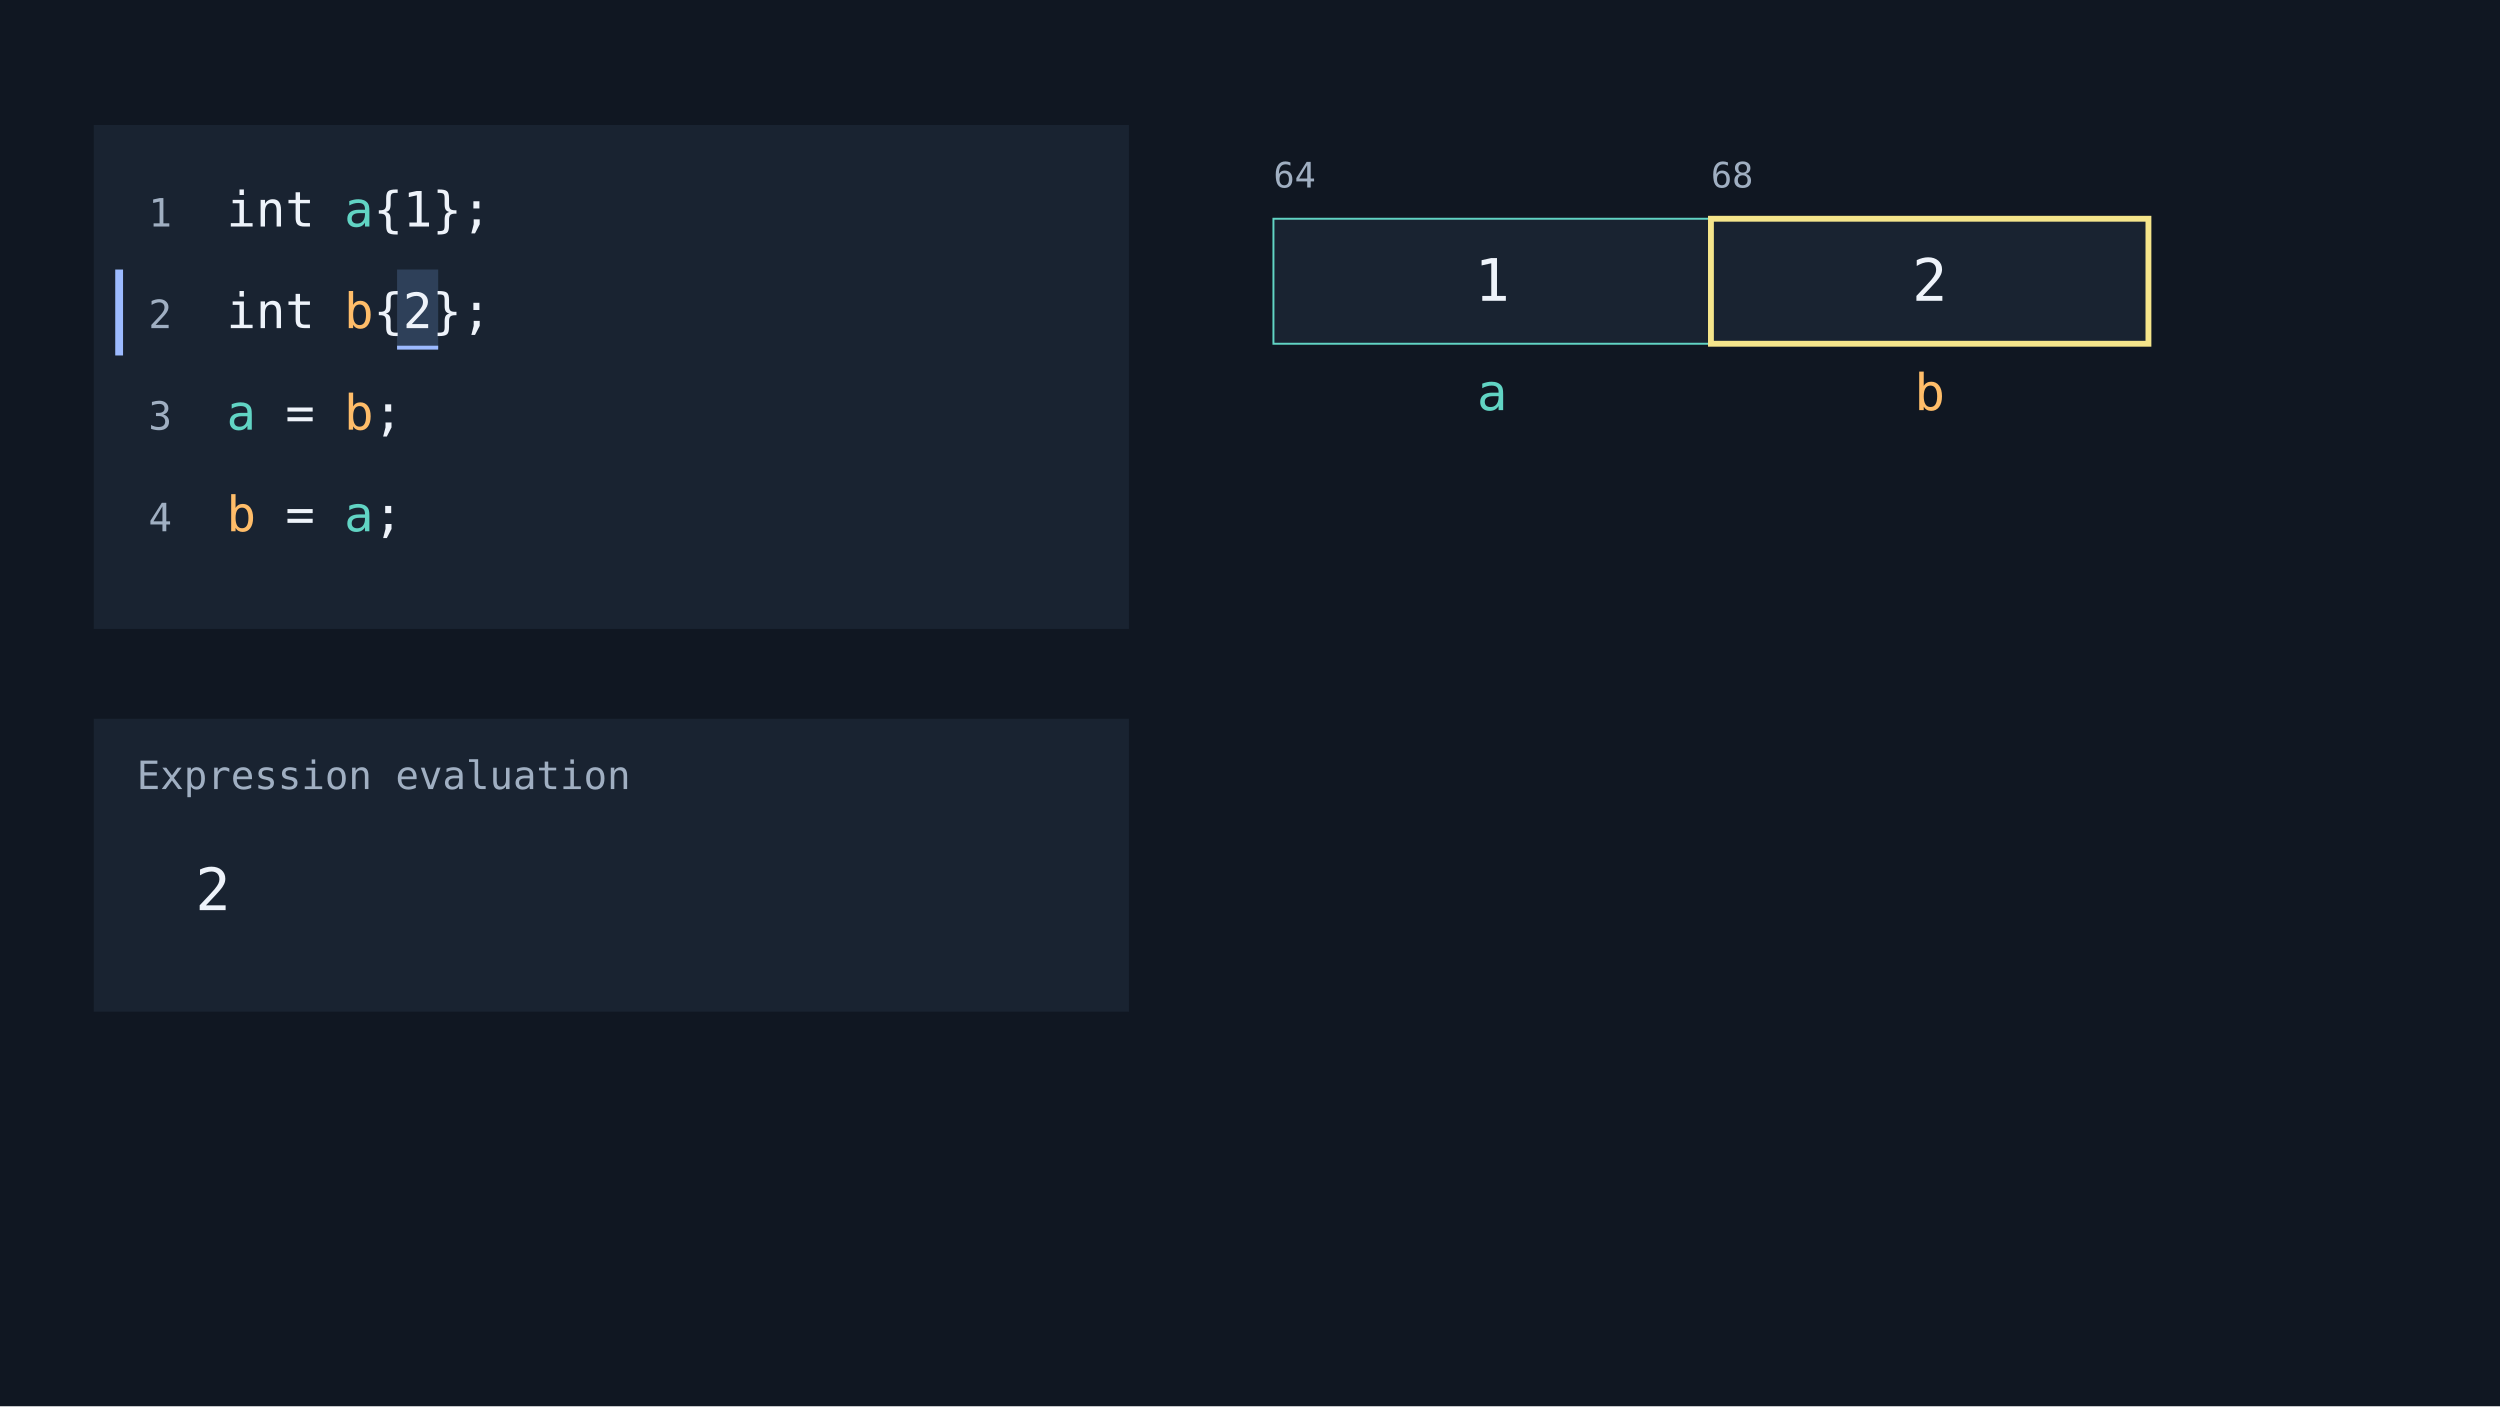
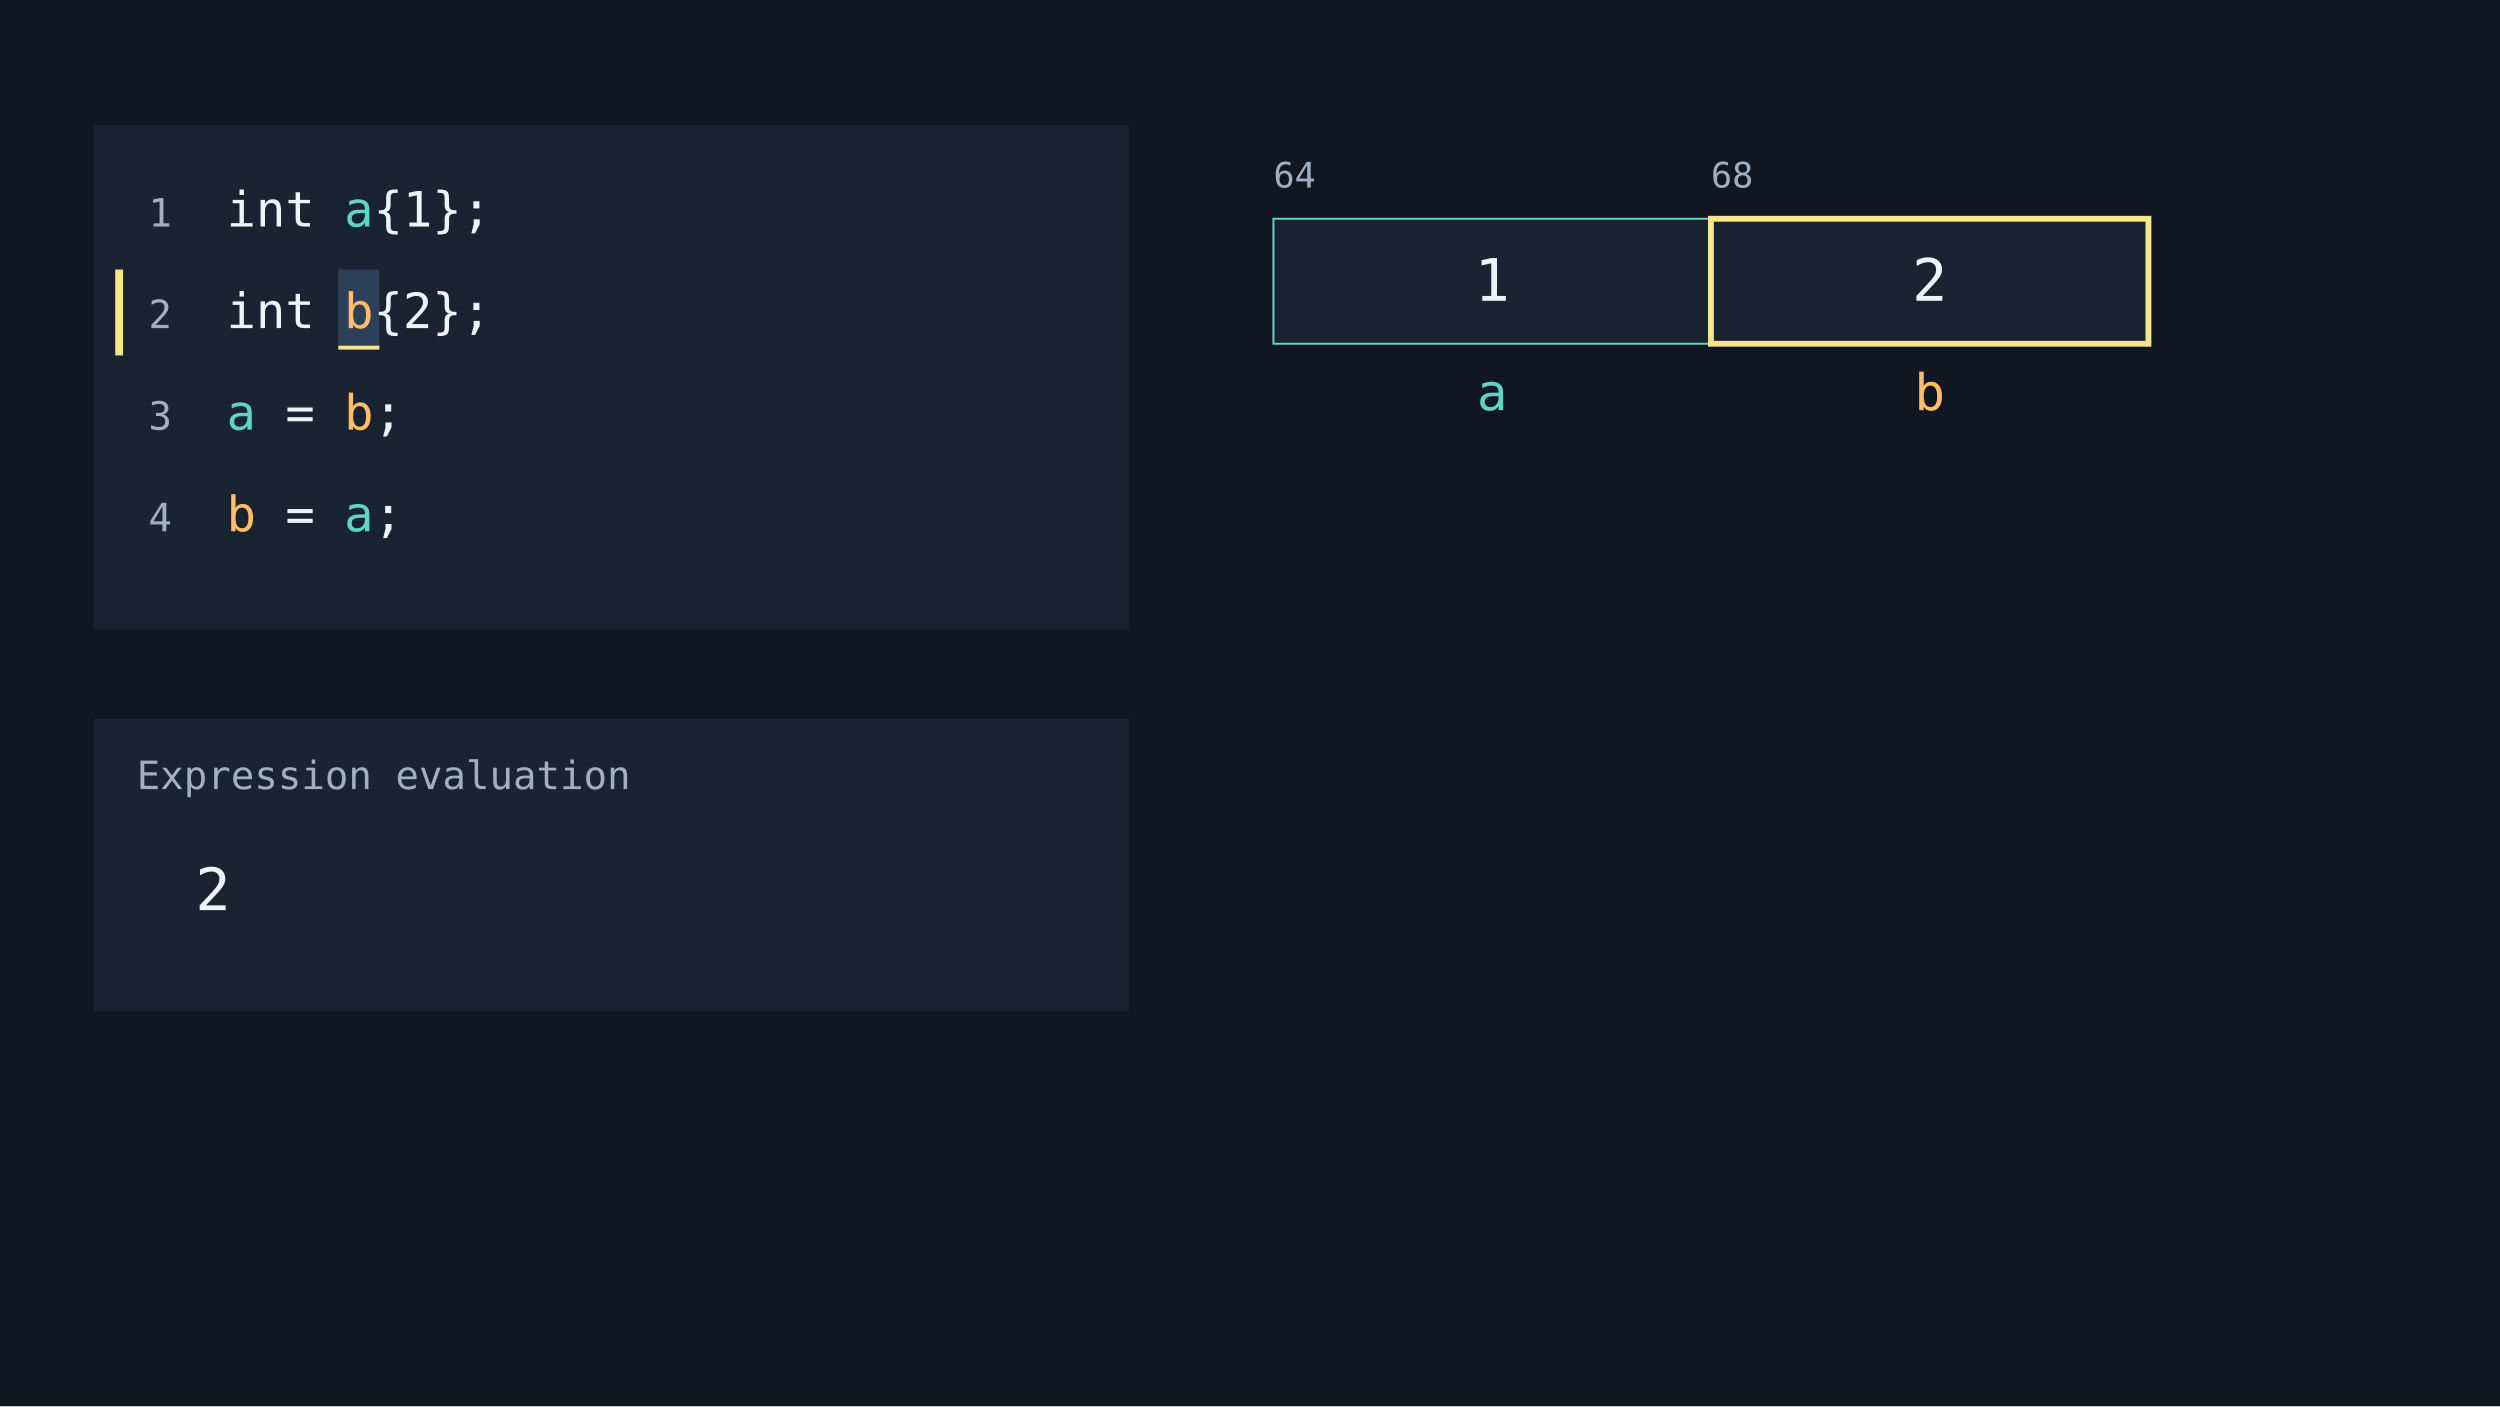
<svg xmlns="http://www.w3.org/2000/svg" viewBox="0 0 1280 720" width="1280" height="720" role="img">
  <rect x="0" y="0" width="1280" height="720" fill="#101722" stroke="none" stroke-width="1" />
  <rect x="48" y="64" width="530" height="258" fill="#192331" stroke="none" stroke-width="1" />
  <rect x="48" y="368" width="530" height="150" fill="#192331" stroke="none" stroke-width="1" />
  <text x="70" y="404" font-family="DejaVu Sans Mono,monospace" font-size="20" fill="#a0afc2" xml:space="preserve">Expression evaluation</text>
  <text x="100" y="466" font-family="DejaVu Sans Mono,monospace" font-size="30" fill="#eef3fa" xml:space="preserve">2</text>
  <text x="76" y="116" font-family="DejaVu Sans Mono,monospace" font-size="20" fill="#a0afc2" xml:space="preserve">1</text>
-   <text x="116" y="116" font-family="DejaVu Sans Mono,monospace" font-size="25" fill="#eef3fa" xml:space="preserve" />
  <text x="116.0" y="116" font-family="DejaVu Sans Mono,monospace" font-size="25" fill="#eef3fa" xml:space="preserve">int</text>
  <text x="161.15" y="116" font-family="DejaVu Sans Mono,monospace" font-size="25" fill="#eef3fa" xml:space="preserve"> </text>
  <text x="176.2" y="116" font-family="DejaVu Sans Mono,monospace" font-size="25" fill="#61d4c4" xml:space="preserve">a</text>
  <text x="191.25" y="116" font-family="DejaVu Sans Mono,monospace" font-size="25" fill="#eef3fa" xml:space="preserve">{1};</text>
-   <rect x="59" y="138" width="4" height="44" fill="#9cbaff" stroke="none" stroke-width="1" />
-   <rect x="203.3" y="138" width="21.05" height="40" fill="#2e4059" stroke="none" stroke-width="1" />
-   <line x1="203.3" y1="178" x2="224.35" y2="178" stroke="#9cbaff" stroke-width="2" />
+   <rect x="59" y="138" width="4" height="44" fill="#f5e58b" stroke="none" stroke-width="1" />
+   <rect x="173.2" y="138" width="21.05" height="40" fill="#2e4059" stroke="none" stroke-width="1" />
+   <line x1="173.2" y1="178" x2="194.25" y2="178" stroke="#f5e58b" stroke-width="2" />
  <text x="76" y="168" font-family="DejaVu Sans Mono,monospace" font-size="20" fill="#a0afc2" xml:space="preserve">2</text>
-   <text x="116" y="168" font-family="DejaVu Sans Mono,monospace" font-size="25" fill="#eef3fa" xml:space="preserve" />
  <text x="116.0" y="168" font-family="DejaVu Sans Mono,monospace" font-size="25" fill="#eef3fa" xml:space="preserve">int</text>
  <text x="161.15" y="168" font-family="DejaVu Sans Mono,monospace" font-size="25" fill="#eef3fa" xml:space="preserve"> </text>
  <text x="176.2" y="168" font-family="DejaVu Sans Mono,monospace" font-size="25" fill="#ffbd69" xml:space="preserve">b</text>
  <text x="191.25" y="168" font-family="DejaVu Sans Mono,monospace" font-size="25" fill="#eef3fa" xml:space="preserve">{2};</text>
  <text x="76" y="220" font-family="DejaVu Sans Mono,monospace" font-size="20" fill="#a0afc2" xml:space="preserve">3</text>
-   <text x="116" y="220" font-family="DejaVu Sans Mono,monospace" font-size="25" fill="#eef3fa" xml:space="preserve" />
  <text x="116.0" y="220" font-family="DejaVu Sans Mono,monospace" font-size="25" fill="#61d4c4" xml:space="preserve">a</text>
  <text x="131.05" y="220" font-family="DejaVu Sans Mono,monospace" font-size="25" fill="#eef3fa" xml:space="preserve"> = </text>
  <text x="176.2" y="220" font-family="DejaVu Sans Mono,monospace" font-size="25" fill="#ffbd69" xml:space="preserve">b</text>
  <text x="191.25" y="220" font-family="DejaVu Sans Mono,monospace" font-size="25" fill="#eef3fa" xml:space="preserve">;</text>
  <text x="76" y="272" font-family="DejaVu Sans Mono,monospace" font-size="20" fill="#a0afc2" xml:space="preserve">4</text>
-   <text x="116" y="272" font-family="DejaVu Sans Mono,monospace" font-size="25" fill="#eef3fa" xml:space="preserve" />
  <text x="116.0" y="272" font-family="DejaVu Sans Mono,monospace" font-size="25" fill="#ffbd69" xml:space="preserve">b</text>
  <text x="131.05" y="272" font-family="DejaVu Sans Mono,monospace" font-size="25" fill="#eef3fa" xml:space="preserve"> = </text>
  <text x="176.2" y="272" font-family="DejaVu Sans Mono,monospace" font-size="25" fill="#61d4c4" xml:space="preserve">a</text>
  <text x="191.25" y="272" font-family="DejaVu Sans Mono,monospace" font-size="25" fill="#eef3fa" xml:space="preserve">;</text>
  <text x="652" y="96" font-family="DejaVu Sans Mono,monospace" font-size="18" fill="#a0afc2" xml:space="preserve">64</text>
  <text x="756.174" y="210" font-family="DejaVu Sans Mono,monospace" font-size="26" fill="#61d4c4" xml:space="preserve">a</text>
  <rect x="652" y="112" width="224.0" height="64" fill="#192331" stroke="#61d4c4" stroke-width="1" />
  <text x="754.97" y="154" font-family="DejaVu Sans Mono,monospace" font-size="30" fill="#eef3fa" xml:space="preserve">1</text>
  <text x="876.0" y="96" font-family="DejaVu Sans Mono,monospace" font-size="18" fill="#a0afc2" xml:space="preserve">68</text>
  <text x="980.174" y="210" font-family="DejaVu Sans Mono,monospace" font-size="26" fill="#ffbd69" xml:space="preserve">b</text>
  <rect x="876.0" y="112" width="224.0" height="64" fill="#192331" stroke="#f5e58b" stroke-width="3" />
  <text x="978.97" y="154" font-family="DejaVu Sans Mono,monospace" font-size="30" fill="#eef3fa" xml:space="preserve">2</text>
</svg>
